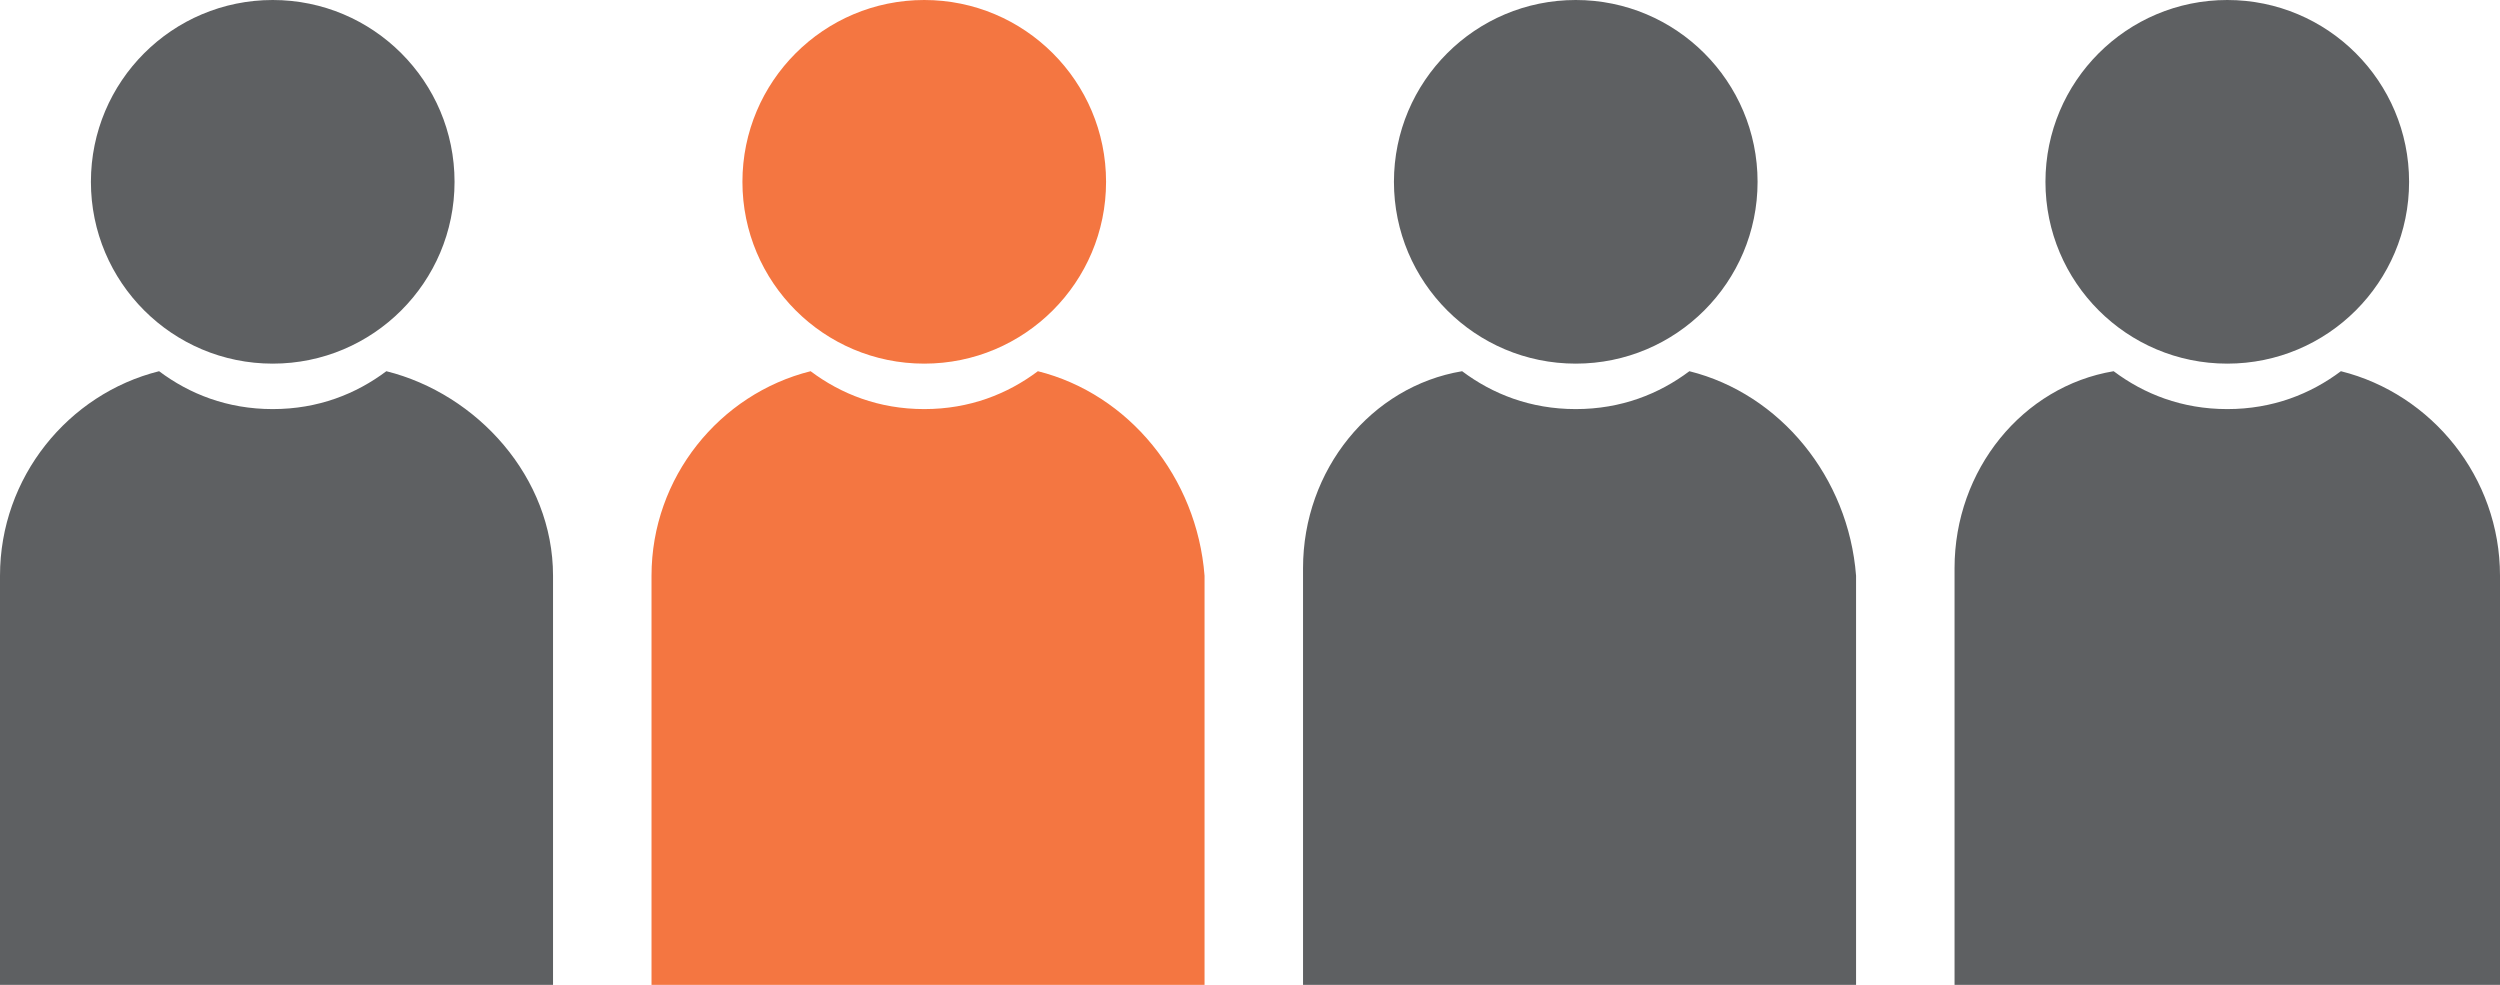
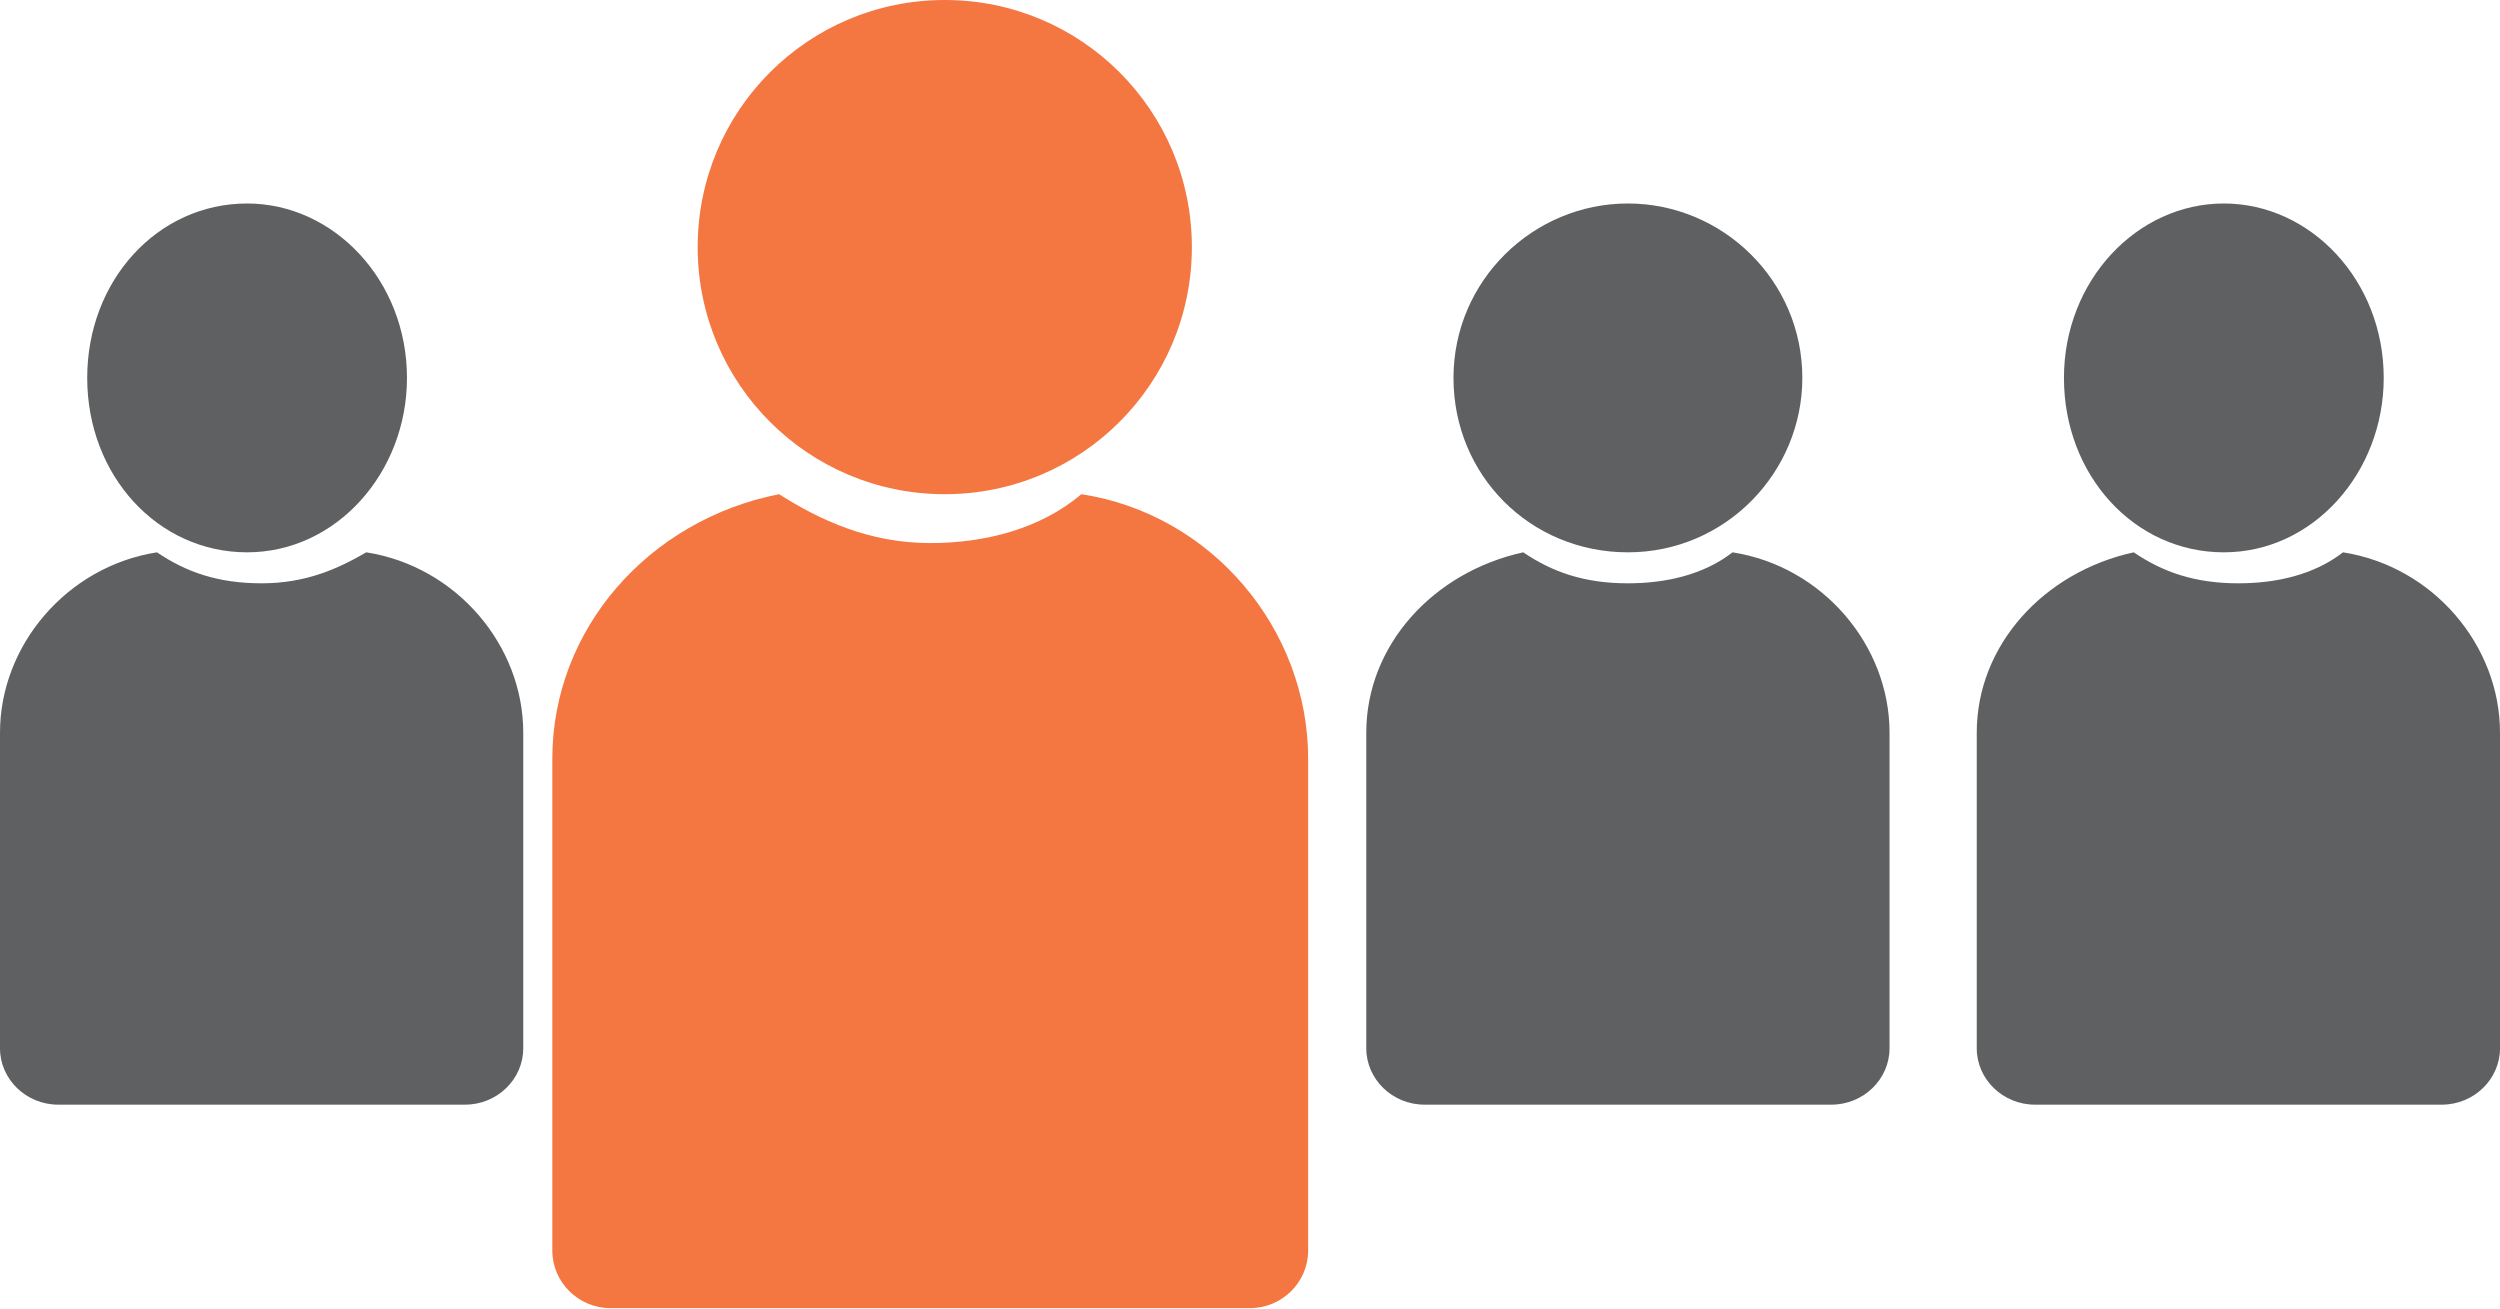
- <svg xmlns="http://www.w3.org/2000/svg" version="1.1" id="Layer_1" x="0px" y="0px" viewBox="0 0 33 13" style="enable-background:new 0 0 33 13;" xml:space="preserve">
-   <style type="text/css">
- 	.st0{fill:#F47641;}
- 	.st1{fill:#5E6062;}
- </style>
-   <g>
-     <ellipse class="st0" cx="12.2" cy="2.4" rx="2.4" ry="2.4" />
-     <g>
-       <g>
-         <ellipse class="st1" cx="3.6" cy="2.4" rx="2.4" ry="2.4" />
-         <path class="st1" d="M5.1,4.9C4.7,5.2,4.2,5.4,3.6,5.4c-0.6,0-1.1-0.2-1.5-0.5C0.9,5.2,0,6.3,0,7.6v4.1V13h7.3v-1.3V7.6     C7.3,6.3,6.3,5.2,5.1,4.9z" />
-       </g>
-       <path class="st0" d="M13.7,4.9c-0.4,0.3-0.9,0.5-1.5,0.5c-0.6,0-1.1-0.2-1.5-0.5C9.5,5.2,8.6,6.3,8.6,7.6v4.1V13h7.3v-1.3V7.6    C15.8,6.3,14.9,5.2,13.7,4.9z" />
-       <g>
-         <ellipse class="st1" cx="20.8" cy="2.4" rx="2.4" ry="2.4" />
-         <path class="st1" d="M22.3,4.9c-0.4,0.3-0.9,0.5-1.5,0.5c-0.6,0-1.1-0.2-1.5-0.5c-1.2,0.2-2.1,1.3-2.1,2.6v4.1V13h7.3v-1.3V7.6     C24.4,6.3,23.5,5.2,22.3,4.9z" />
-       </g>
-       <g>
-         <ellipse class="st1" cx="29.4" cy="2.4" rx="2.4" ry="2.4" />
-         <path class="st1" d="M30.9,4.9c-0.4,0.3-0.9,0.5-1.5,0.5c-0.6,0-1.1-0.2-1.5-0.5c-1.2,0.2-2.1,1.3-2.1,2.6v4.1V13H33v-1.3V7.6     C33,6.3,32.1,5.2,30.9,4.9z" />
+ <svg xmlns="http://www.w3.org/2000/svg" width="86px" height="45px" viewBox="0 0 86 45" version="1.1">
+   <defs />
+   <g id="Page-1" stroke="none" stroke-width="1" fill="none" fill-rule="evenodd">
+     <g id="icon-personalized">
+       <path d="M76.5,7 C79.483,7 82,9.644 82,13 C82,16.254 79.576,19 76.5,19 C73.424,19 71,16.356 71,13 C71,9.644 73.517,7 76.5,7 L76.5,7 L76.5,7 Z" id="Shape-path" fill="#5E6062" />
+       <path d="M56,7 C59.254,7 62,9.644 62,13 C62,16.254 59.356,19 56,19 C52.644,19 50,16.356 50,13 C50,9.644 52.746,7 56,7 L56,7 L56,7 Z" id="Shape-path" fill="#5E6062" />
+       <path d="M8.5,7 C11.483,7 14,9.644 14,13 C14,16.254 11.576,19 8.5,19 C5.424,19 3,16.356 3,13 C3,9.644 5.424,7 8.5,7 L8.5,7 L8.5,7 Z" id="Shape-path" fill="#5E6062" />
+       <path d="M18,34.801 L18,36.061 C18,37.128 17.1,38 16,38 L2,38 C0.9,38 0,37.128 0,36.061 L0,34.801 L0,25.204 C0,22.199 2.3,19.485 5.4,19 C6.4,19.679 7.5,20.066 9,20.066 C10.5,20.066 11.6,19.582 12.6,19 C15.7,19.485 18,22.199 18,25.204 L18,34.801 L18,34.801 Z" id="Shape-path" fill="#5E6062" />
+       <path d="M65,34.801 L65,36.061 C65,37.128 64.1,38 63,38 L49,38 C47.9,38 47,37.128 47,36.061 L47,34.801 L47,25.204 C47,22.199 49.3,19.679 52.4,19 C53.4,19.679 54.5,20.066 56,20.066 C57.3,20.066 58.6,19.776 59.6,19 C62.7,19.485 65,22.199 65,25.204 L65,34.801 L65,34.801 Z" id="Shape-path" fill="#5E6062" />
+       <path d="M86,34.801 L86,36.061 C86,37.128 85.1,38 84,38 L70,38 C68.9,38 68,37.128 68,36.061 L68,34.801 L68,25.204 C68,22.199 70.3,19.679 73.4,19 C74.4,19.679 75.5,20.066 77,20.066 C78.3,20.066 79.6,19.776 80.6,19 C83.7,19.485 86,22.199 86,25.204 L86,34.801 L86,34.801 Z" id="Shape-path" fill="#5E6062" />
+       <g id="person" transform="translate(19, 0)" fill="#F47641">
+         <path d="M26,40.35 L26,43.021 C26,44.11 25.1,45 24,45 L2,45 C0.9,45 0,44.11 0,43.021 L0,40.35 L0,26.102 C0,21.65 3.3,17.89 7.8,17 C9.2,17.89 10.9,18.682 13,18.682 C14.9,18.682 16.8,18.187 18.2,17 C22.7,17.693 26,21.65 26,26.102 L26,40.35 L26,40.35 Z" id="Shape-path" />
+         <path d="M13.5,0 C18.2,0 22,3.8 22,8.5 C22,13.2 18.2,17 13.5,17 C8.8,17 5,13.2 5,8.5 C5,3.8 8.8,0 13.5,0 L13.5,0 L13.5,0 Z" id="Shape-path" />
      </g>
    </g>
  </g>
</svg>
